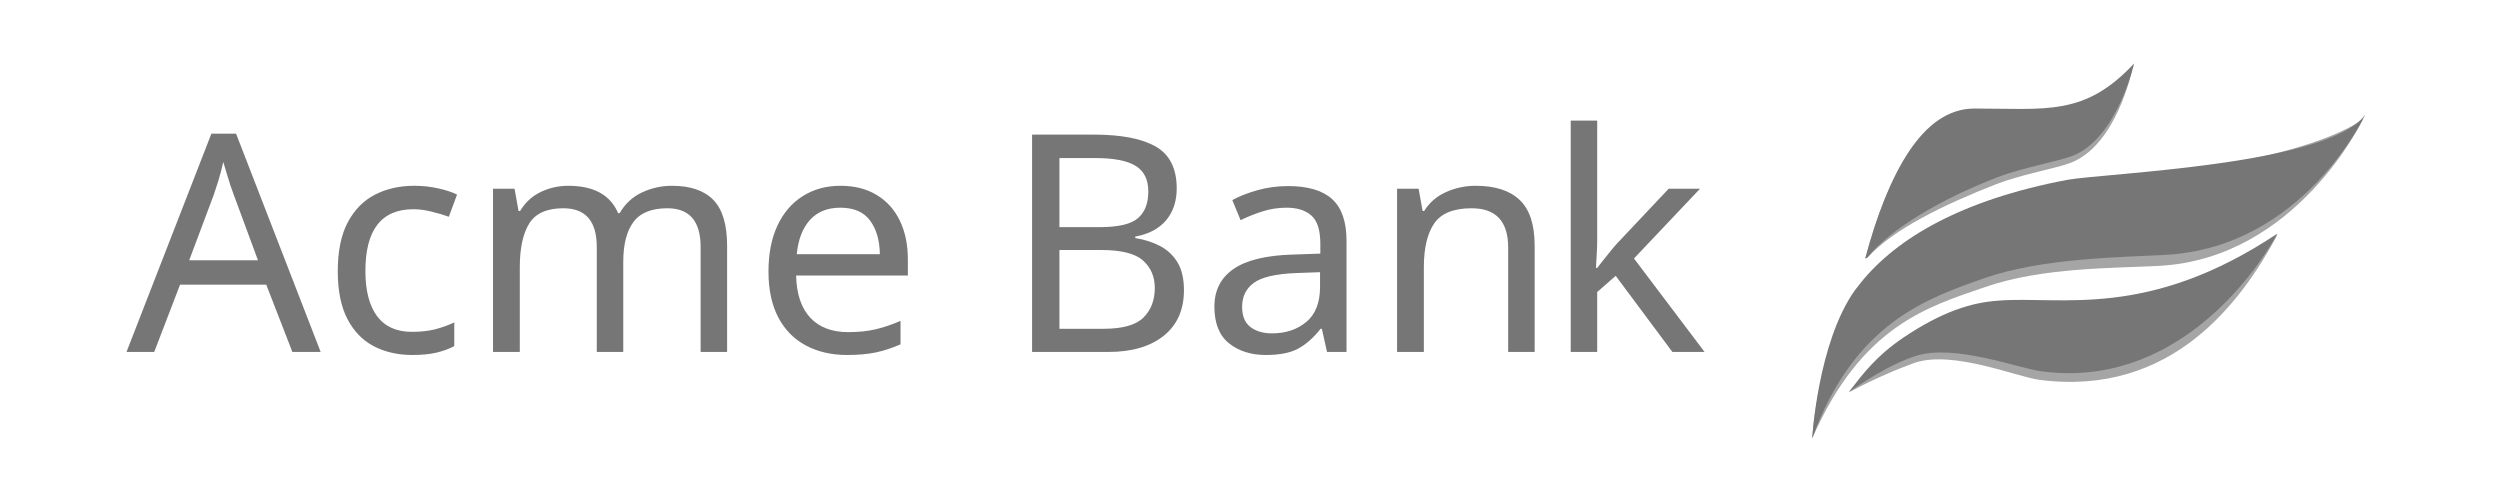
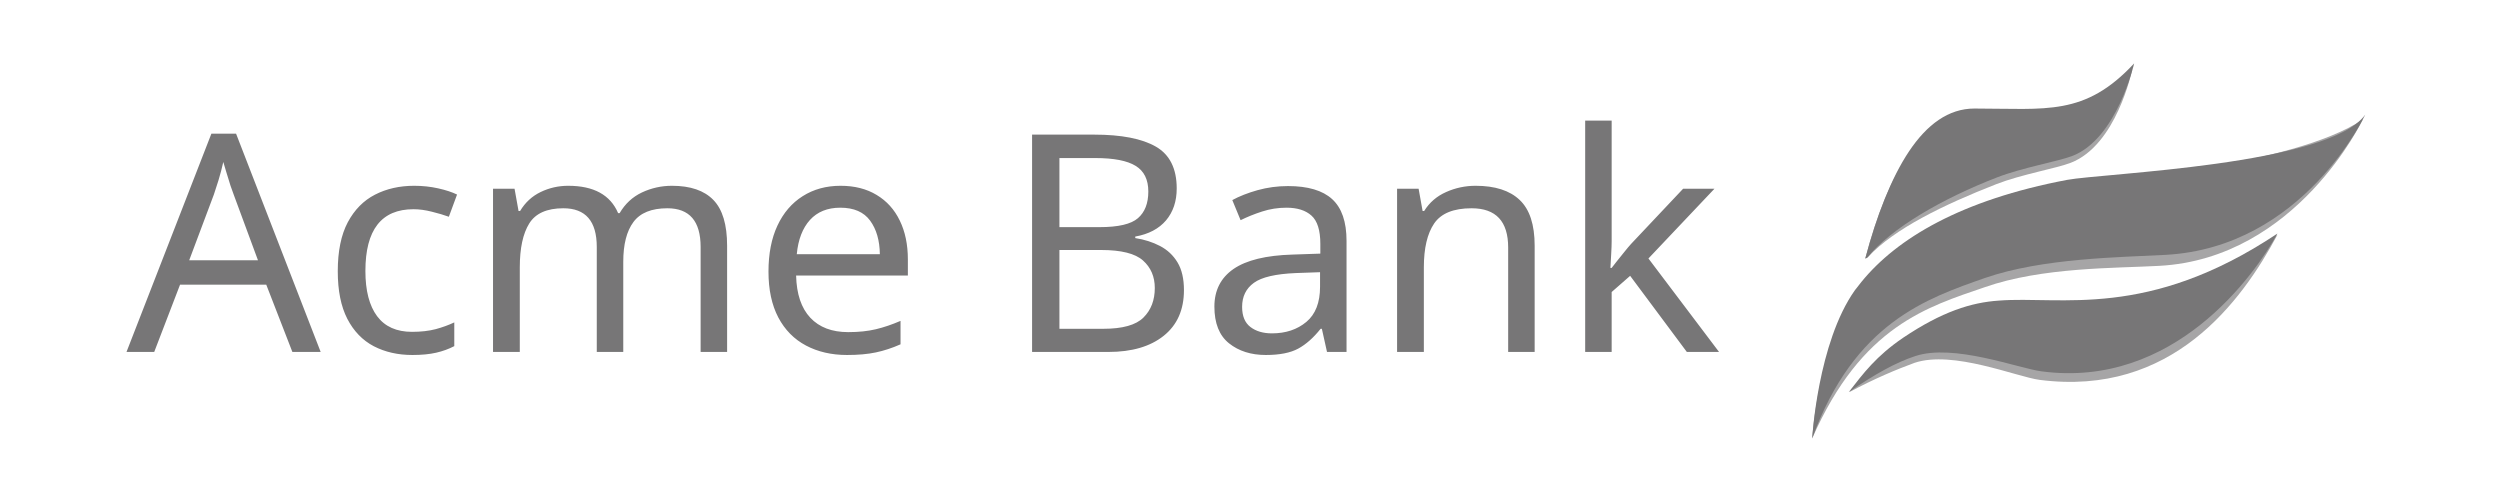
<svg xmlns="http://www.w3.org/2000/svg" xmlns:xlink="http://www.w3.org/1999/xlink" width="240px" height="48px" version="1.1" x="0px" y="0px" viewBox="0 0 406 82" style="enable-background:new 0 0 406 82;" xml:space="preserve">
  <style type="text/css">
	.st0{clip-path:url(#XMLID_255_);}
	.st1{clip-path:url(#XMLID_256_);fill:#a6a5a6;}
	.st2{clip-path:url(#XMLID_257_);}
	.st3{clip-path:url(#XMLID_258_);fill:#a6a5a6;}
	.st4{clip-path:url(#XMLID_260_);}
	.st5{clip-path:url(#XMLID_261_);fill:#a6a5a6;}
	.st6{clip-path:url(#XMLID_262_);}
	.st7{clip-path:url(#XMLID_263_);fill:#777677;}
	.st8{clip-path:url(#XMLID_264_);}
	.st9{clip-path:url(#XMLID_265_);fill:#777677;}
	.st10{clip-path:url(#XMLID_266_);}
	.st11{clip-path:url(#XMLID_267_);fill:#777677;}
	.st12{fill:#777677;}
	.st13{font-family:'Charter-Bold';}
	.st14{font-size:49.92px;}
</style>
  <g id="Layer_2">
    <g id="XMLID_3_">
      <g id="XMLID_63_">
        <defs>
          <path id="XMLID_64_" d="M303.3,47.3c-0.4,0.5-0.7,0.9-1.1,1.4c-6.1,8.6-7,23.2-7,23.2c8.1-18.5,19-21.6,28.3-24.8      c9.4-3.3,21.4-3.1,28.6-3.5c22.6-1.2,33.4-24,33.4-24c-11.7,7.8-42.9,10-48.7,11.1C319.5,33.9,309.1,40.2,303.3,47.3z" />
        </defs>
        <clipPath id="XMLID_255_">
          <use xlink:href="#XMLID_64_" style="overflow:visible;" />
        </clipPath>
        <g id="XMLID_65_" class="st0">
          <defs>
            <rect id="XMLID_66_" x="231.9" y="-60.8" width="377.8" height="325.1" />
          </defs>
          <clipPath id="XMLID_256_">
            <use xlink:href="#XMLID_66_" style="overflow:visible;" />
          </clipPath>
          <rect id="XMLID_67_" x="301.7" y="5.6" transform="matrix(-0.9563 -0.2924 0.2924 -0.9563 651.2235 188.3671)" class="st1" width="76" height="79.8" />
        </g>
      </g>
      <g id="XMLID_58_">
        <defs>
          <path id="XMLID_59_" d="M332.5,62.3c21.7,2.8,33.1-12.8,39-23.8c-21.3,14.2-35.6,11.1-45.8,11.9c-4.5,0.3-9.2,1.8-15.6,6.1      c-4.4,3-6.4,4.7-8.8,7.8c4.1-2.2,7.7-3.7,10.7-4.8C318.3,57.4,328.7,61.8,332.5,62.3z" />
        </defs>
        <clipPath id="XMLID_257_">
          <use xlink:href="#XMLID_59_" style="overflow:visible;" />
        </clipPath>
        <g id="XMLID_60_" class="st2">
          <defs>
            <rect id="XMLID_61_" x="231.9" y="-60.8" width="377.8" height="325.1" />
          </defs>
          <clipPath id="XMLID_258_">
            <use xlink:href="#XMLID_61_" style="overflow:visible;" />
          </clipPath>
          <rect id="XMLID_62_" x="304.9" y="27.1" transform="matrix(-0.9563 -0.2924 0.2924 -0.9563 643.1033 198.9062)" class="st3" width="62.9" height="48.6" />
        </g>
      </g>
      <g id="XMLID_53_">
        <defs>
          <path id="XMLID_54_" d="M347.7,11.4c-8.1,8.7-14.2,7.5-26,7.5c-8.5,0-14.1,9.4-17.8,23.5l0.5-0.3c4.3-4.6,12.3-8.5,21-11.9      c4.1-1.6,9.9-2.6,12.2-3.5C345.1,23.8,347.6,11.7,347.7,11.4z" />
        </defs>
        <clipPath id="XMLID_260_">
          <use xlink:href="#XMLID_54_" style="overflow:visible;" />
        </clipPath>
        <g id="XMLID_55_" class="st4">
          <defs>
            <rect id="XMLID_56_" x="231.9" y="-60.8" width="377.8" height="325.1" />
          </defs>
          <clipPath id="XMLID_261_">
            <use xlink:href="#XMLID_56_" style="overflow:visible;" />
          </clipPath>
          <rect id="XMLID_57_" x="307.6" y="4" transform="matrix(-0.9563 -0.2924 0.2924 -0.9563 629.5163 147.766)" class="st5" width="36.3" height="45.8" />
        </g>
      </g>
    </g>
  </g>
  <g id="Layer_1">
    <g id="XMLID_89_">
      <g id="XMLID_179_">
        <defs>
          <path id="XMLID_180_" d="M303.3,46.2c-0.4,0.5-0.7,0.9-1.1,1.4c-6.1,8.6-7,24.3-7,24.3c6.9-19,18.9-23,28.3-26.3      c9.5-3.3,22.3-3.4,29.6-3.8c22.7-1.2,32.8-23,32.8-23c-5.9,8.3-43,9.6-48.9,10.7C319.6,32.8,309.1,39.1,303.3,46.2z" />
        </defs>
        <clipPath id="XMLID_262_">
          <use xlink:href="#XMLID_180_" style="overflow:visible;" />
        </clipPath>
        <g id="XMLID_181_" class="st6">
          <defs>
            <rect id="XMLID_242_" x="231.9" y="-60.8" width="377.8" height="325.1" />
          </defs>
          <clipPath id="XMLID_263_">
            <use xlink:href="#XMLID_242_" style="overflow:visible;" />
          </clipPath>
          <rect id="XMLID_259_" x="301.5" y="4.9" transform="matrix(-0.9563 -0.2924 0.2924 -0.9563 651.3328 187.7182)" class="st7" width="76.3" height="80.6" />
        </g>
      </g>
      <g id="XMLID_148_">
        <defs>
          <path id="XMLID_175_" d="M332.8,60.9c21.7,2.9,35-15.8,38.7-22.6c-21.3,14.2-35.6,10.2-45.7,11c-4.5,0.3-9.3,1.8-15.7,6.1      c-4.4,3-6.5,5.8-8.9,8.9c4.2-2.9,7.8-4.9,10.9-5.9C318.4,56.3,329,60.4,332.8,60.9z" />
        </defs>
        <clipPath id="XMLID_264_">
          <use xlink:href="#XMLID_175_" style="overflow:visible;" />
        </clipPath>
        <g id="XMLID_176_" class="st8">
          <defs>
            <rect id="XMLID_177_" x="231.9" y="-60.8" width="377.8" height="325.1" />
          </defs>
          <clipPath id="XMLID_265_">
            <use xlink:href="#XMLID_177_" style="overflow:visible;" />
          </clipPath>
          <rect id="XMLID_178_" x="304.9" y="27" transform="matrix(-0.9563 -0.2924 0.2924 -0.9563 643.0613 198.7873)" class="st9" width="63" height="48.8" />
        </g>
      </g>
      <g id="XMLID_90_">
        <defs>
          <path id="XMLID_91_" d="M348,10.4c-8.1,8.7-14.4,7.4-26.2,7.4c-8.5,0-14.1,10.5-17.9,24.6l0.3-0.1c3.9-4.9,12.5-9.8,21.3-13.2      c4.1-1.6,9.9-2.6,12.3-3.5C345.2,22.8,348,10.4,348,10.4z" />
        </defs>
        <clipPath id="XMLID_266_">
          <use xlink:href="#XMLID_91_" style="overflow:visible;" />
        </clipPath>
        <g id="XMLID_92_" class="st10">
          <defs>
            <rect id="XMLID_93_" x="231.9" y="-60.8" width="377.8" height="325.1" />
          </defs>
          <clipPath id="XMLID_267_">
            <use xlink:href="#XMLID_93_" style="overflow:visible;" />
          </clipPath>
          <rect id="XMLID_94_" x="307.8" y="3" transform="matrix(-0.9563 -0.2924 0.2924 -0.9563 629.8952 146.8416)" class="st11" width="36.3" height="46.8" />
        </g>
      </g>
    </g>
    <text id="XMLID_9_" transform="matrix(1 0 0 1 18.7459 57.7186)">
-       <tspan x="0" y="0" class="st12 st13 st14">Acme Ban</tspan>
-       <tspan x="232.6" y="0" class="st12 st13 st14">k</tspan>
+       <tspan x="0" y="0" class="st12 st13 st14">Acme Bank</tspan>
    </text>
  </g>
</svg>
